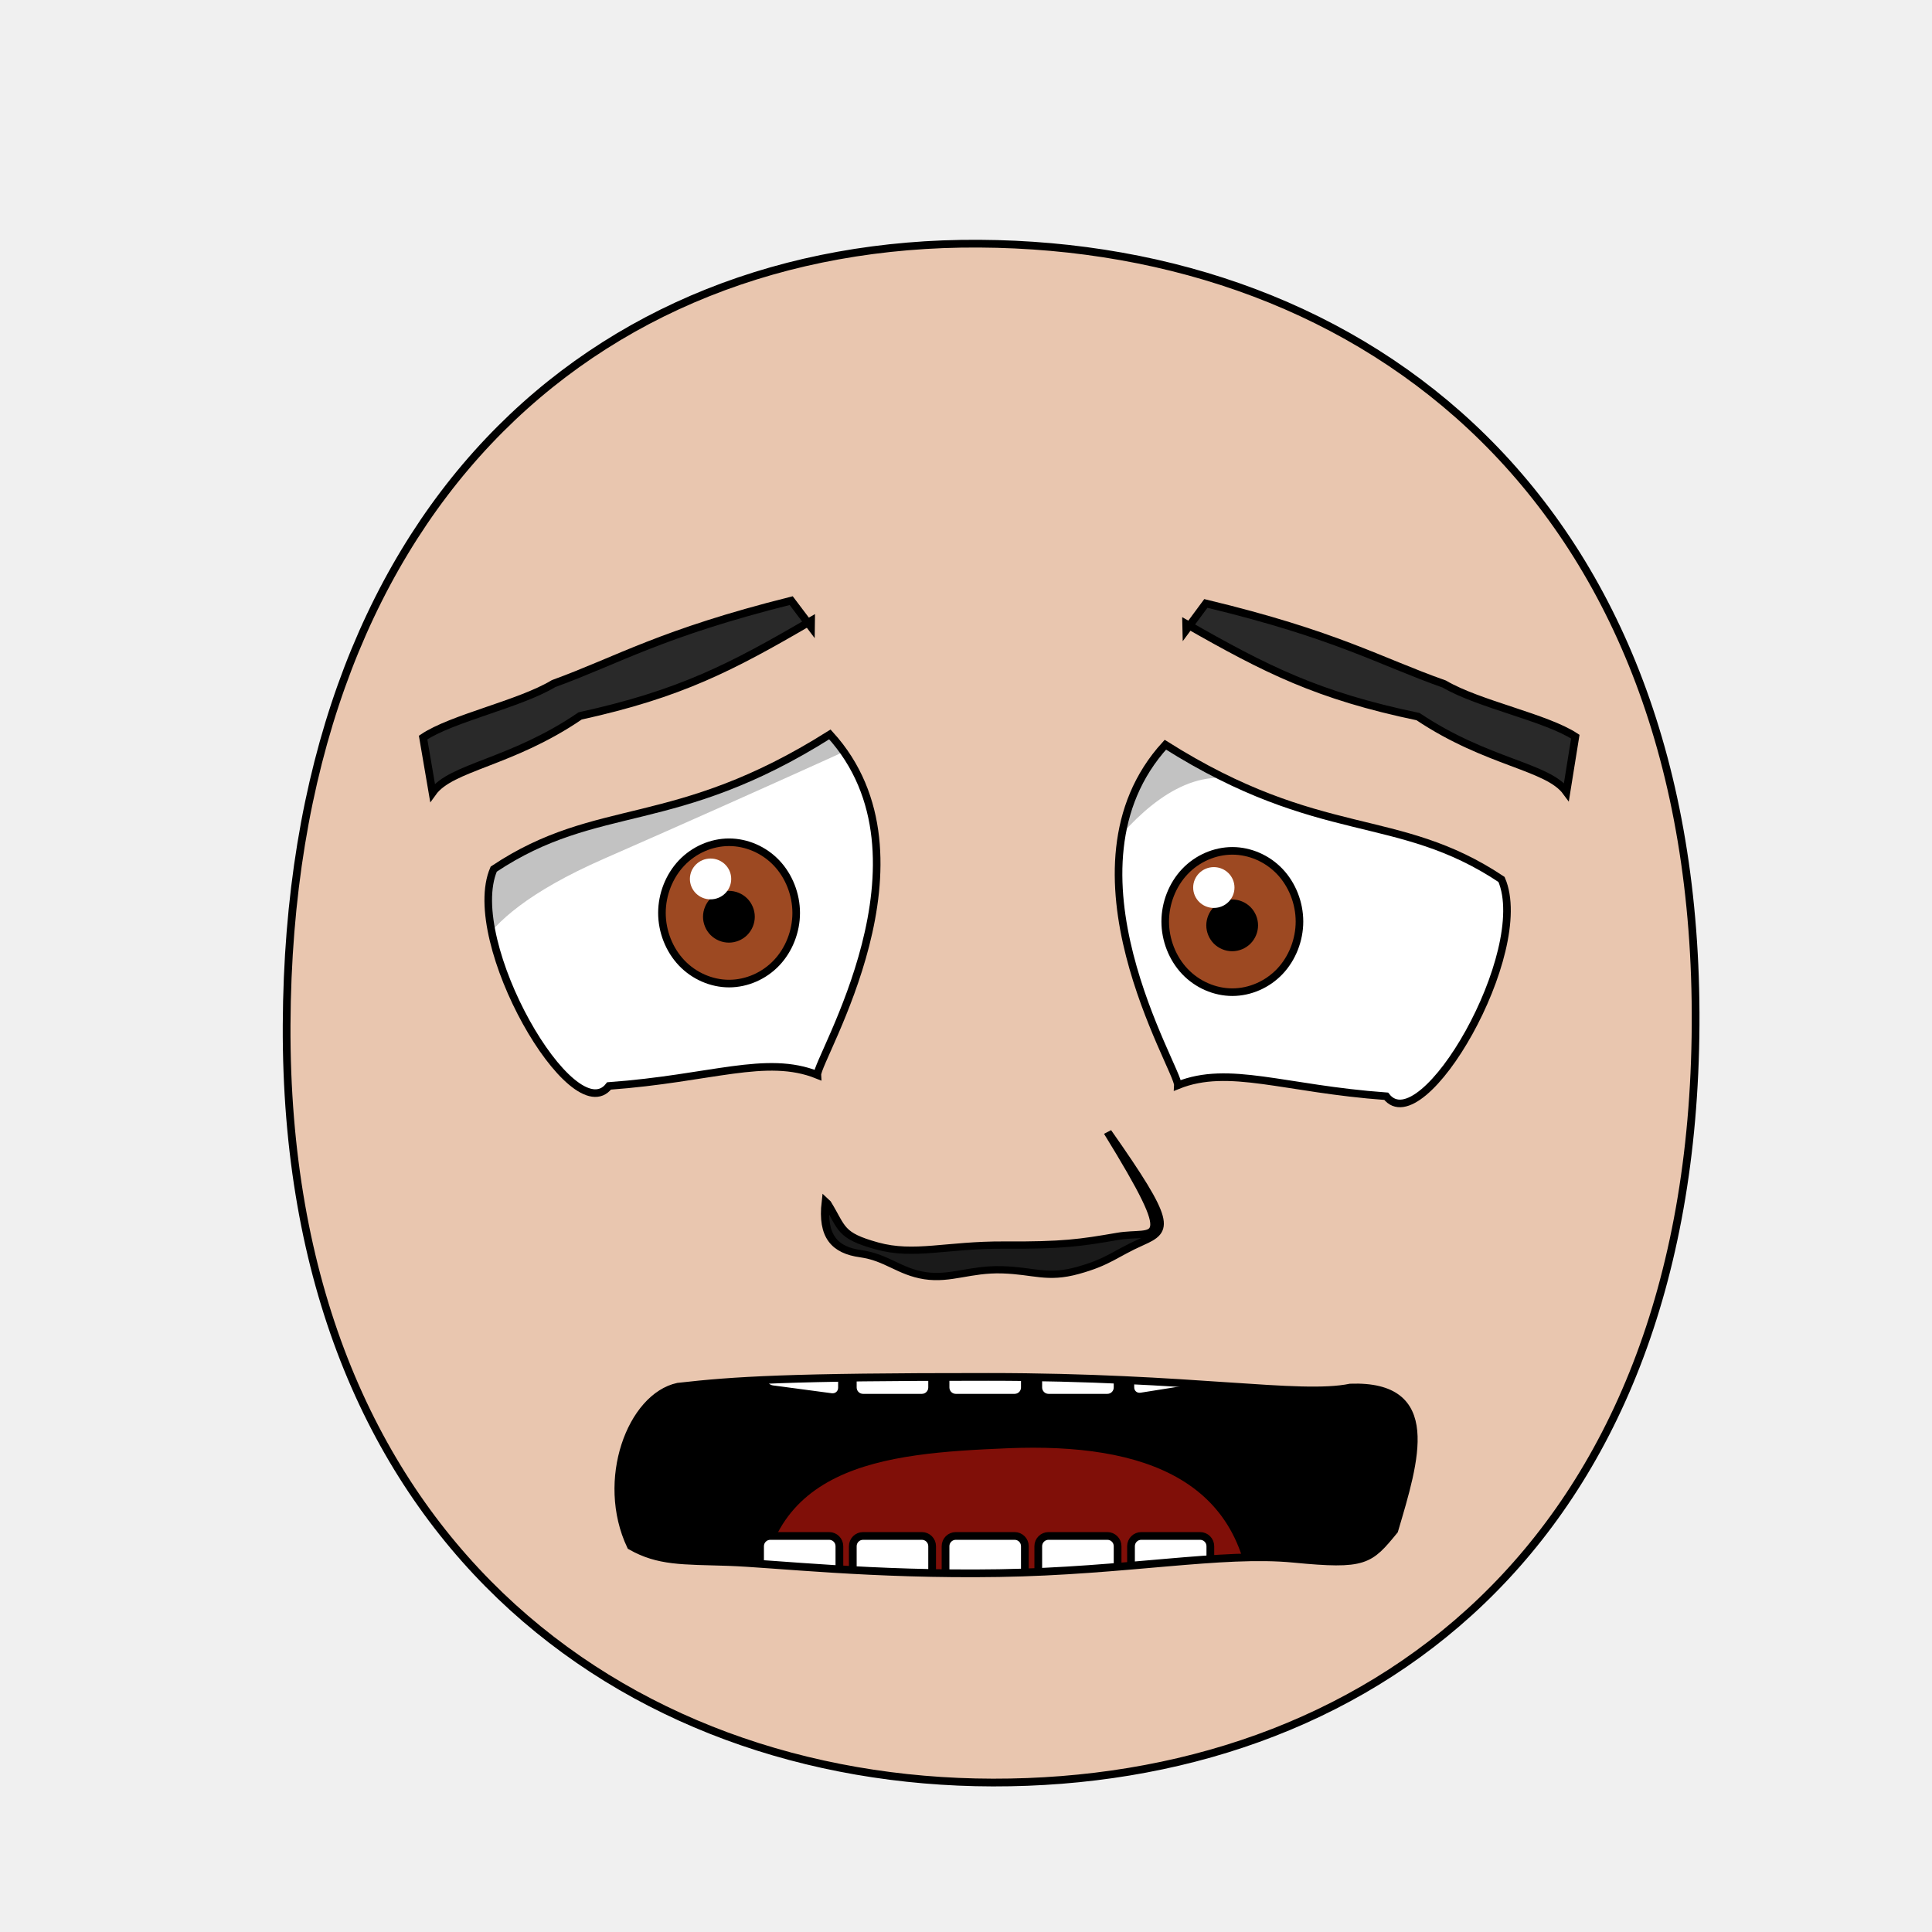
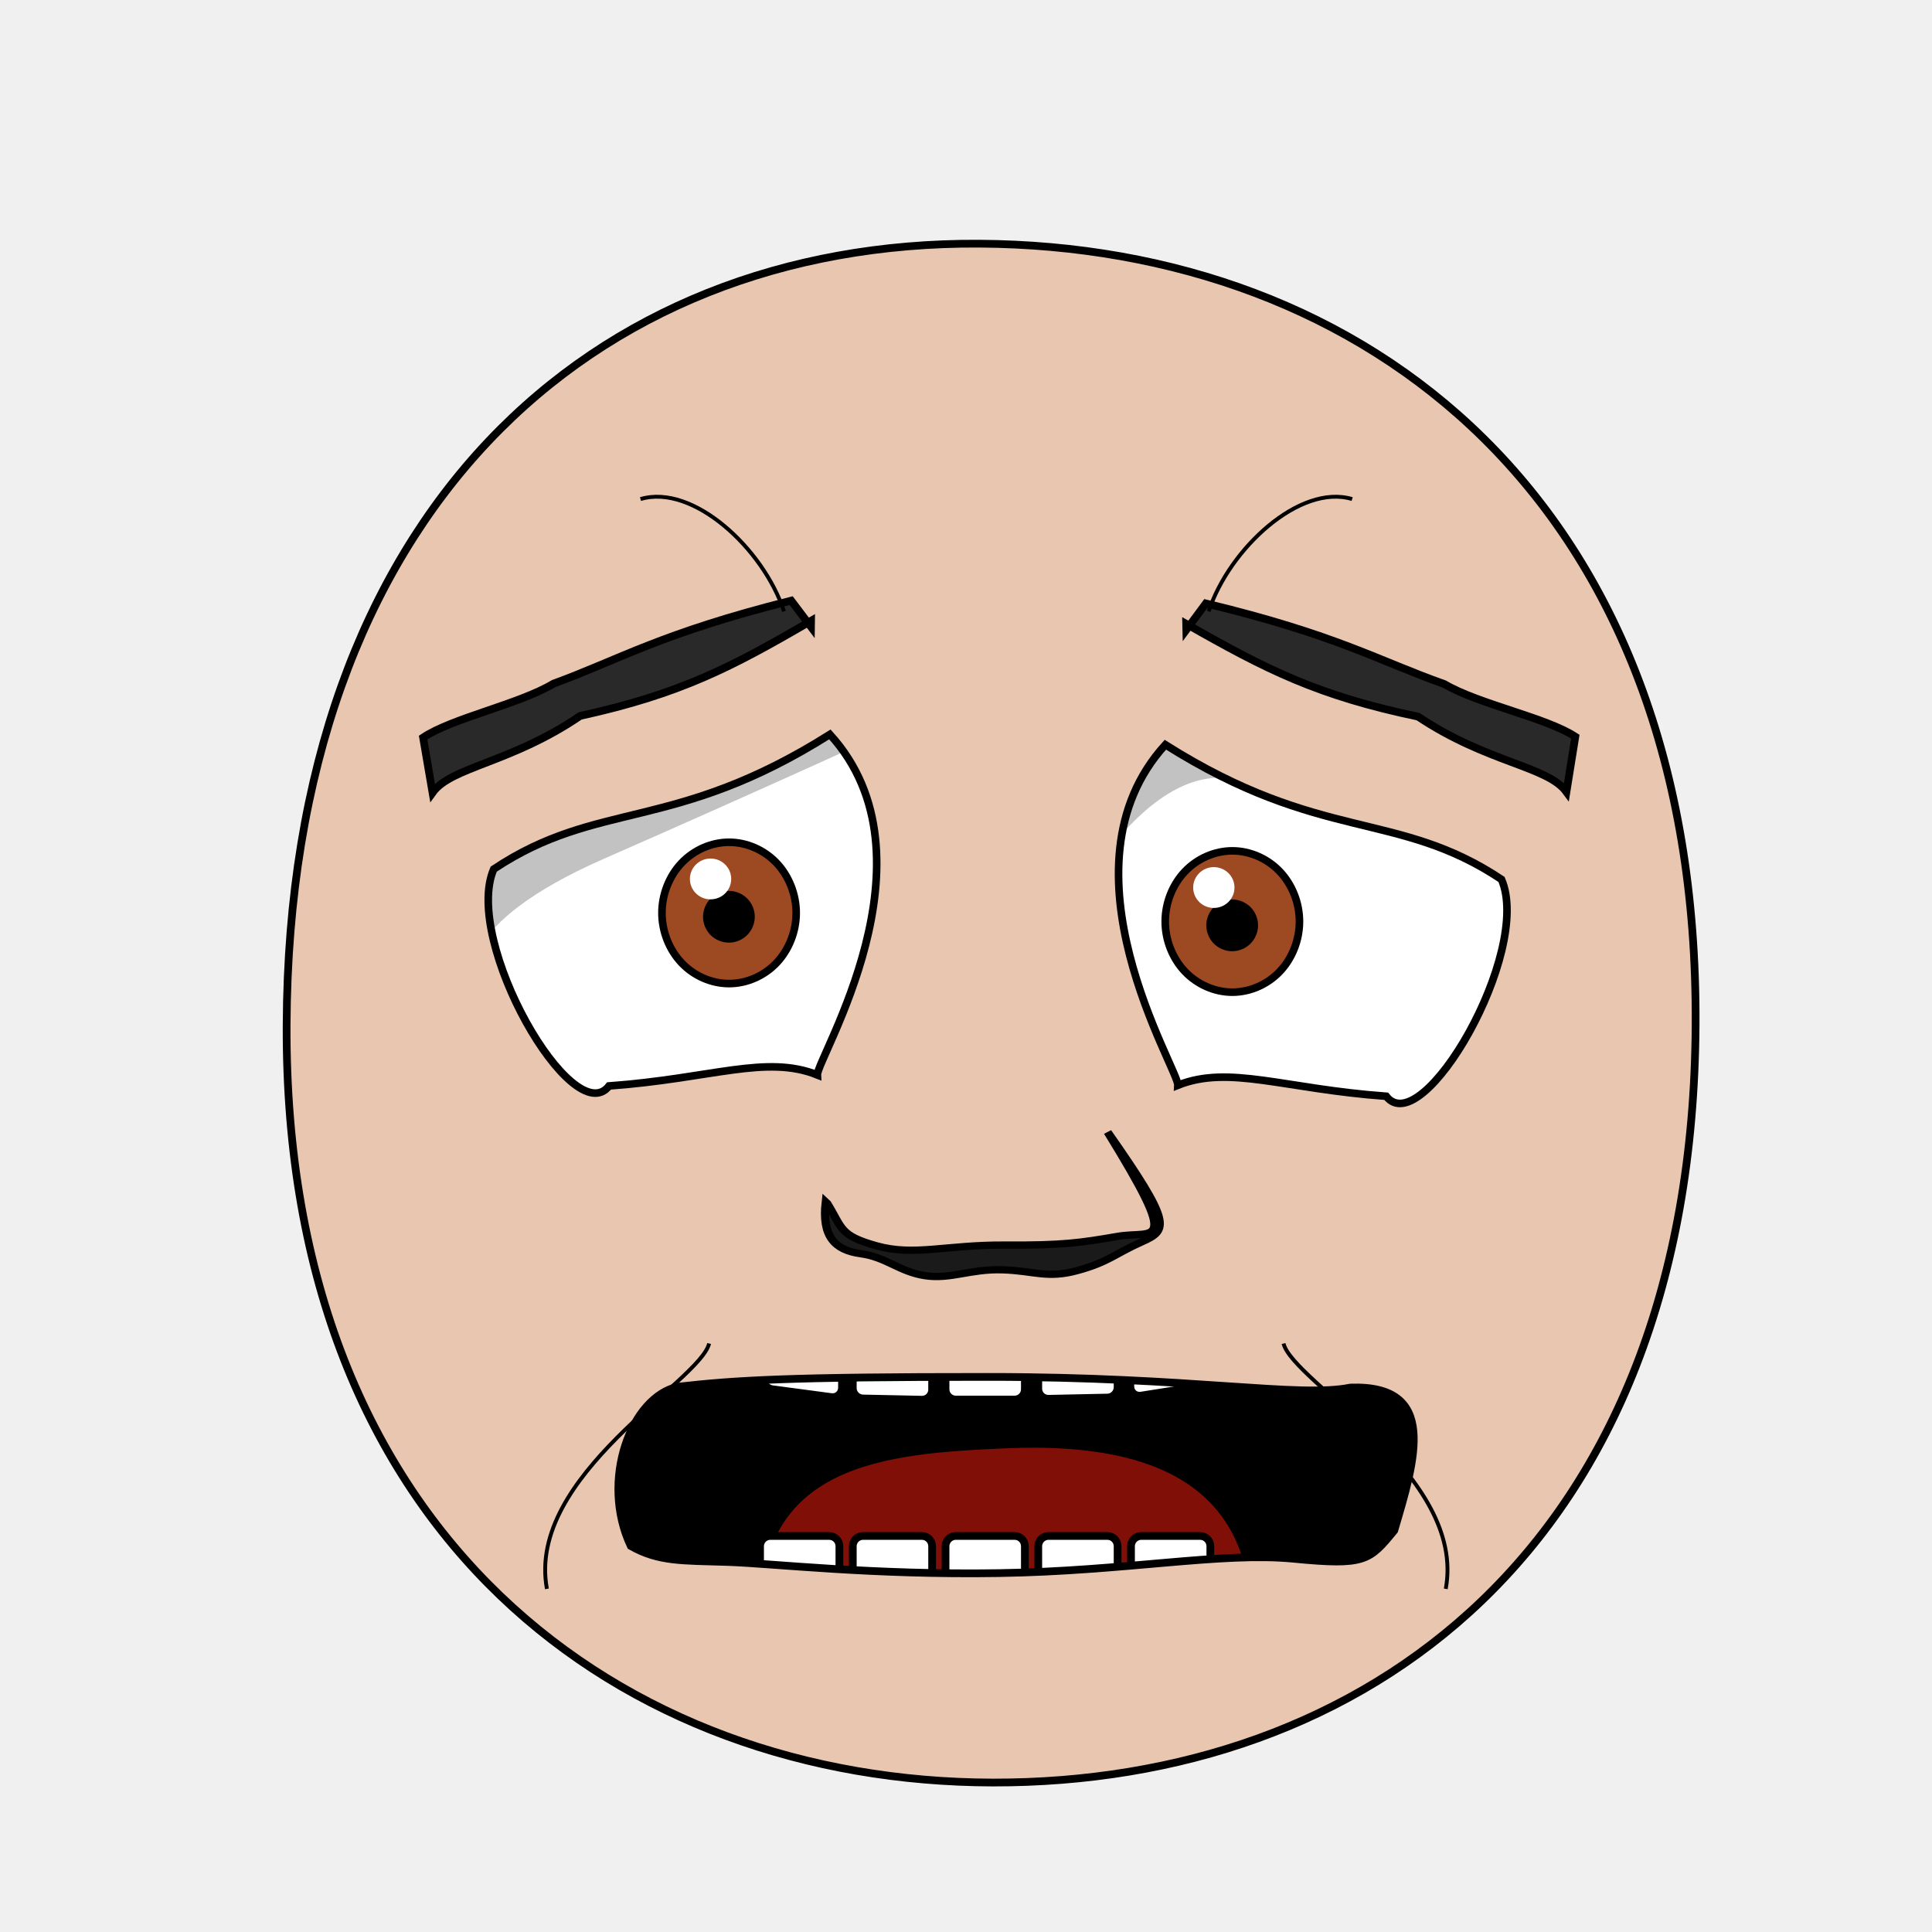
<svg xmlns="http://www.w3.org/2000/svg" xmlns:xlink="http://www.w3.org/1999/xlink" version="1.1" viewBox="0 0 250 250" id="emoticon-front-view" width="100%" height="100%">
  <defs id="defs4">
    <linearGradient id="linearGradient5745">
      <stop style="stop-color:#f4c815;stop-opacity:1" id="stop5747" offset="0" />
      <stop style="stop-color:#cc0000;stop-opacity:1" id="stop5749" offset="1" />
    </linearGradient>
    <linearGradient id="linearGradient2823">
      <stop style="stop-color:#000000;stop-opacity:1" id="stop2825" offset="0" />
      <stop style="stop-color:#780023;stop-opacity:1" id="stop2827" offset="1" />
    </linearGradient>
    <clipPath id="clipPath2967">
      <use transform="translate(-55.48,15.25)" id="use2969" x="0" y="0" width="1" height="1" xlink:href="#path3622">
</use>
    </clipPath>
    <clipPath id="clipPath4022">
      <use transform="matrix(-1,0,0,1,914.21,34.34)" id="use5959" x="0" y="0" width="250" height="250" xlink:href="#path3622">
</use>
    </clipPath>
    <radialGradient cx="-15.372" cy="2.705" r="1" fx="-15.372" fy="2.705" id="radialGradient5694" xlink:href="#linearGradient5745" gradientUnits="userSpaceOnUse" gradientTransform="matrix(98.09029,121.5278,-104.4591,83.94095,1881.611,1722.677)" spreadMethod="pad">
</radialGradient>
    <linearGradient x1="107.143" y1="488.076" x2="138.571" y2="606.466" id="irisGradient" xlink:href="#linearGradient2823" gradientUnits="userSpaceOnUse" gradientTransform="translate(37.46307,-25.35117)">
</linearGradient>
    <clipPath id="clipPath-mouth" clipPathUnits="userSpaceOnUse">
      <use height="250" width="250" id="use-mouth-outline" xlink:href="#mouth-outline" y="0" x="0" />
    </clipPath>
  </defs>
  <g id="head">
    <path style="fill:#e9c6af;stroke:#000000;stroke-width:1;stroke-opacity:1" d="M 128.48,230.66 C 176.27,230.75 219.01,200.57 219.41,132.64 219.80,64.72 176.76,31.81 126.68,31.53 76.60,31.24 37.38,66.28 37.09,132.64 36.80,199.01 80.69,230.57 128.48,230.66 Z" id="path164">
</path>
  </g>
  <g transform="matrix(0.16,0,0,0.16,61.29,37.47)" style="stroke-width:4.36;stroke-miterlimit:4;stroke-dasharray:none" id="left-eye">
    <path d="M 288.10,359.77 C 379.17,459.65 277.25,622.36 277.99,635.17 236.59,618.58 192.22,638.09 109.50,644.07 80.43,681.57 -8.99,527.41 16.23,468.72 100.68,412.37 162.13,439.27 288.10,359.77 Z" style="fill:#ffffff;stroke:#000000;stroke-width:6.14;stroke-miterlimit:4;stroke-opacity:1;stroke-dasharray:none" id="path3622">
</path>
    <g transform="translate(55.48,-15.25)" style="stroke-width:4.36;stroke-miterlimit:4;stroke-dasharray:none" clip-path="url(#clipPath2967)" id="lens">
      <g id="g4403">
        <path style="fill:#9d4922;fill-opacity:1;stroke:#000000;stroke-width:6.14;stroke-miterlimit:4;stroke-opacity:1;stroke-dasharray:none" d="M 205.38,519.39 C 205.38,534.35 199.53,549.21 189.48,559.79 179.43,570.37 165.31,576.53 151.09,576.53 136.88,576.53 122.76,570.37 112.71,559.79 102.66,549.21 96.80,534.35 96.80,519.39 96.80,504.43 102.66,489.56 112.71,478.98 122.76,468.40 136.88,462.24 151.09,462.24 165.31,462.24 179.43,468.40 189.48,478.98 199.53,489.56 205.38,504.43 205.38,519.39 Z" id="iris">
</path>
        <path d="M 168.82,522.49 C 168.82,527.16 166.89,531.81 163.58,535.12 160.27,538.43 155.63,540.35 150.95,540.35 146.27,540.35 141.63,538.43 138.32,535.12 135.02,531.81 133.09,527.16 133.09,522.49 133.09,517.81 135.02,513.16 138.32,509.85 141.63,506.55 146.27,504.62 150.95,504.62 155.63,504.62 160.27,506.55 163.58,509.85 166.89,513.16 168.82,517.81 168.82,522.49 Z" style="fill:#000000;fill-opacity:1;stroke:#000000;stroke-width:6.14;stroke-miterlimit:4;stroke-opacity:1;stroke-dasharray:none" id="pupil">
</path>
        <path d="M 152.82,491.90 C 152.82,501.05 145.35,508.41 136.11,508.41 126.89,508.41 119.41,501.05 119.41,491.90 119.41,482.80 126.89,475.39 136.11,475.39 145.35,475.39 152.82,482.80 152.82,491.90 Z" style="fill:#ffffff;fill-opacity:1;stroke:none" id="glare">
</path>
      </g>
      <path style="opacity:0.24;fill:#000000;stroke:#000000;stroke-width:1px;stroke-linecap:butt;stroke-linejoin:miter;stroke-opacity:1" d="M -56.36,574.02 -118.80,355.83 226.66,230.15 303.38,361.43 C 303.39,361.43 183.81,416.38 49.48,475.21 -73.44,529.17 -56.36,574.02 -56.36,574.02 Z" id="left-lid-shadow">
</path>
    </g>
  </g>
  <g transform="matrix(0.16,0,0,0.16,50.62,33.31)" style="stroke-width:4.36;stroke-miterlimit:4;stroke-dasharray:none" id="right-eye">
    <use transform="matrix(-1,0,0,1,914.21,34.34)" id="use3959" x="0" y="0" width="250" height="250" xlink:href="#path3622">
</use>
    <g clip-path="url(#clipPath4022)" id="g4015">
      <use transform="translate(529.19,17.70)" style="stroke-width:4.36;stroke-miterlimit:4;stroke-dasharray:none" id="right-lens" x="0" y="0" width="1" height="1" xlink:href="#g4403">
</use>
      <path style="opacity:0.24;fill:#000000;stroke:#000000;stroke-width:1px;stroke-linecap:butt;stroke-linejoin:miter;stroke-miterlimit:4;stroke-opacity:1;stroke-dasharray:none" d="M 537.99,543.46 525.65,303.73 777.13,253.41 938.41,436.09 C 938.41,436.09 794.15,491.83 709.75,433.71 625.34,375.60 549.17,524.48 537.99,543.46 Z" id="right-lid-shadow">
</path>
    </g>
  </g>
  <path d="M 104.94,81.11 104.95,80.34 C 94.65,86.35 88.05,89.79 75.07,92.64 66.14,98.74 58.38,99.20 55.97,102.57 L 54.75,95.44 C 58.47,92.93 67.19,91.13 71.63,88.46 80.10,85.37 85.49,81.96 102.38,77.72 Z" style="fill:#292929;fill-opacity:1;fill-rule:nonzero;stroke:#000000;stroke-width:1;stroke-miterlimit:4;stroke-opacity:1;stroke-dasharray:none" id="left-eye-brow">
</path>
  <g style="stroke-width:1" transform="matrix(1.13,0,0,1,-17.27,2.11)" id="nose">
    <path style="fill:#1a1a1a;stroke:#000000;stroke-width:0.94;stroke-miterlimit:4;stroke-dasharray:none" d="M 110.02,153.62 C 111.77,156.85 111.40,157.76 115.70,159.11 119.99,160.45 123.63,158.96 130.31,159 136.98,159.05 139.04,158.70 143.24,157.88 147.46,157.04 150.61,159.97 142.12,144.38 149.45,156.18 149.10,157.05 146.02,158.59 142.95,160.13 142.24,161.19 138.69,162.29 135.17,163.39 133.71,162.32 130.04,162.20 126.36,162.08 124.14,163.47 121.19,162.96 118.25,162.44 116.83,160.59 113.85,160.12 110.86,159.66 109.39,157.88 109.84,153.43 Z" id="nose-outline">
</path>
  </g>
  <use transform="matrix(-1,0.01,0.01,1,257.64,-0.66)" id="right-eye-brow" x="0" y="0" width="250" height="250" xlink:href="#left-eye-brow">
</use>
  <g id="mouth">
    <g id="mouth-interior" clip-path="url(#clipPath-mouth)">
      <rect style="fill:#000000;fill-opacity:1;stroke:none" y="159.934" x="68.16" height="66.556" width="119.944" id="mouth-background">
</rect>
      <path d="M 98.34,209.75 C 98.01,189.46 114.23,188.07 130.46,187.40 148.01,186.69 161.92,191.44 161.92,209.75 140.73,209.75 119.54,209.75 98.34,209.75 Z" style="fill:#800f08;fill-opacity:1;stroke:none" id="tongue">
</path>
      <g style="stroke:#000000;stroke-opacity:1" transform="translate(4,-6.35)" id="upper-teeth" morph="fix-children">
        <rect style="fill:#ffffff;fill-opacity:1;stroke:#000000;stroke-width:1.004;stroke-opacity:1" id="tooth-02" width="10.356" height="15.123" x="95.524" y="158.195" ry="1.325" rx="1.336" transform="matrix(0.991225,0.1321854,0,1,0,0)">
</rect>
-         <rect style="fill:#ffffff;fill-opacity:1;stroke:#000000;stroke-opacity:1" rx="1.325" ry="1.325" y="172.091" x="106.352" height="15.123" width="10.265" id="tooth-03">
+         <rect style="fill:#ffffff;fill-opacity:1;stroke:#000000;stroke-width:1;stroke-opacity:1" rx="1.325" ry="1.325" y="169.934" x="106.375" height="15.123" width="10.267" id="tooth-03" transform="matrix(0.999781,0.02092668,0,1,0,0)">
</rect>
-         <rect style="fill:#ffffff;fill-opacity:1;stroke:#000000;stroke-opacity:1" id="tooth-04" width="10.265" height="15.123" x="118.352" y="172.091" ry="1.325" rx="1.325">
+         <rect style="fill:#ffffff;fill-opacity:1;stroke:#000000;stroke-opacity:1" id="tooth-04" width="10.265" height="15.123" x="118.352" y="172.327" ry="1.325" rx="1.325">
</rect>
-         <rect style="fill:#ffffff;fill-opacity:1;stroke:#000000;stroke-opacity:1" rx="1.325" ry="1.325" y="172.091" x="130.352" height="15.123" width="10.265" id="tooth-05">
+         <rect style="fill:#ffffff;fill-opacity:1;stroke:#000000;stroke-width:1;stroke-opacity:1" rx="1.325" ry="1.325" y="174.986" x="130.381" height="15.123" width="10.267" id="tooth-05" transform="matrix(0.999781,-0.02092669,0,1,0,0)">
</rect>
-         <rect style="fill:#ffffff;fill-opacity:1;stroke:#000000;stroke-width:1.006;stroke-opacity:1" id="tooth-06" width="10.394" height="15.123" x="144.054" y="194.764" ry="1.325" rx="1.341" transform="matrix(0.9876076,-0.1569434,0,1,0,0)">
+         <rect style="fill:#ffffff;fill-opacity:1;stroke:#000000;stroke-width:1.006;stroke-opacity:1" id="tooth-06" width="10.394" height="15.123" x="144.054" y="194.646" ry="1.325" rx="1.341" transform="matrix(0.9876076,-0.1569434,0,1,0,0)">
</rect>
      </g>
      <g style="stroke:#000000;stroke-opacity:1" transform="translate(4,26.66)" id="lower-teeth">
        <rect style="fill:#ffffff;fill-opacity:1;stroke:#000000;stroke-opacity:1" rx="1.325" ry="1.325" y="172.091" x="94.352" height="15.123" width="10.265" id="tooth-09">
</rect>
        <rect style="fill:#ffffff;fill-opacity:1;stroke:#000000;stroke-opacity:1" id="tooth-10" width="10.265" height="15.123" x="106.352" y="172.091" ry="1.325" rx="1.325">
</rect>
        <rect style="fill:#ffffff;fill-opacity:1;stroke:#000000;stroke-opacity:1" rx="1.325" ry="1.325" y="172.091" x="118.352" height="15.123" width="10.265" id="tooth-11">
</rect>
        <rect style="fill:#ffffff;fill-opacity:1;stroke:#000000;stroke-opacity:1" id="tooth-12" width="10.265" height="15.123" x="130.352" y="172.091" ry="1.325" rx="1.325">
</rect>
        <rect style="fill:#ffffff;fill-opacity:1;stroke:#000000;stroke-opacity:1" rx="1.325" ry="1.325" y="172.091" x="142.352" height="15.123" width="10.265" id="tooth-13">
</rect>
      </g>
    </g>
    <path d="M 180.42,198.04 C 177.20,201.96 176.66,202.60 167.39,201.70 158.12,200.80 145.69,203.30 129.26,203.56 112.84,203.82 100.12,202.32 94.20,202.12 88.28,201.93 85.23,202.10 81.62,200.05 77.60,191.54 81.68,180.74 87.73,179.44 95.07,178.61 102.00,178.16 127.90,178.17 154.32,178.17 168.16,180.90 174.74,179.55 186.18,179.15 183.15,188.83 180.42,198.04 Z" style="fill:none;stroke:#000000;stroke-width:1px;stroke-miterlimit:4;stroke-opacity:1" id="mouth-outline">
</path>
  </g>
+   <g style="stroke-width:2;stroke-miterlimit:16;stroke-dasharray:none" id="wrinkles">
+     <path d="M 82.88,64.58 C 89.68,62.55 98.78,71.01 101.45,79.11" style="fill:none;stroke:#000000;stroke-width:0.50;stroke-linecap:butt;stroke-linejoin:miter;stroke-miterlimit:4;stroke-opacity:1;stroke-dasharray:none" id="wrinkle-left-brow">
+ </path>
+     <path d="M 70.77,205.60 C 68.06,190.93 90.59,178.78 91.76,173.85" style="fill:none;stroke:#000000;stroke-width:0.50;stroke-linecap:butt;stroke-linejoin:miter;stroke-opacity:1;stroke-miterlimit:4;stroke-dasharray:none" id="wrinkle-left-cheek">
+ </path>
+     <use transform="matrix(-1,0,0,1,257.85,0)" style="stroke-width:0.50;stroke-miterlimit:4;stroke-dasharray:none" height="250" width="250" id="wrinkle-right-brow" xlink:href="#wrinkle-left-brow" y="0" x="0">
+ </use>
+     <use transform="matrix(-1,0,0,1,257.85,0)" style="stroke-width:0.50;stroke-miterlimit:4;stroke-dasharray:none" height="250" width="250" id="wrinkle-right-cheek" xlink:href="#wrinkle-left-cheek" y="0" x="0">
+ </use>
+   </g>
</svg>
